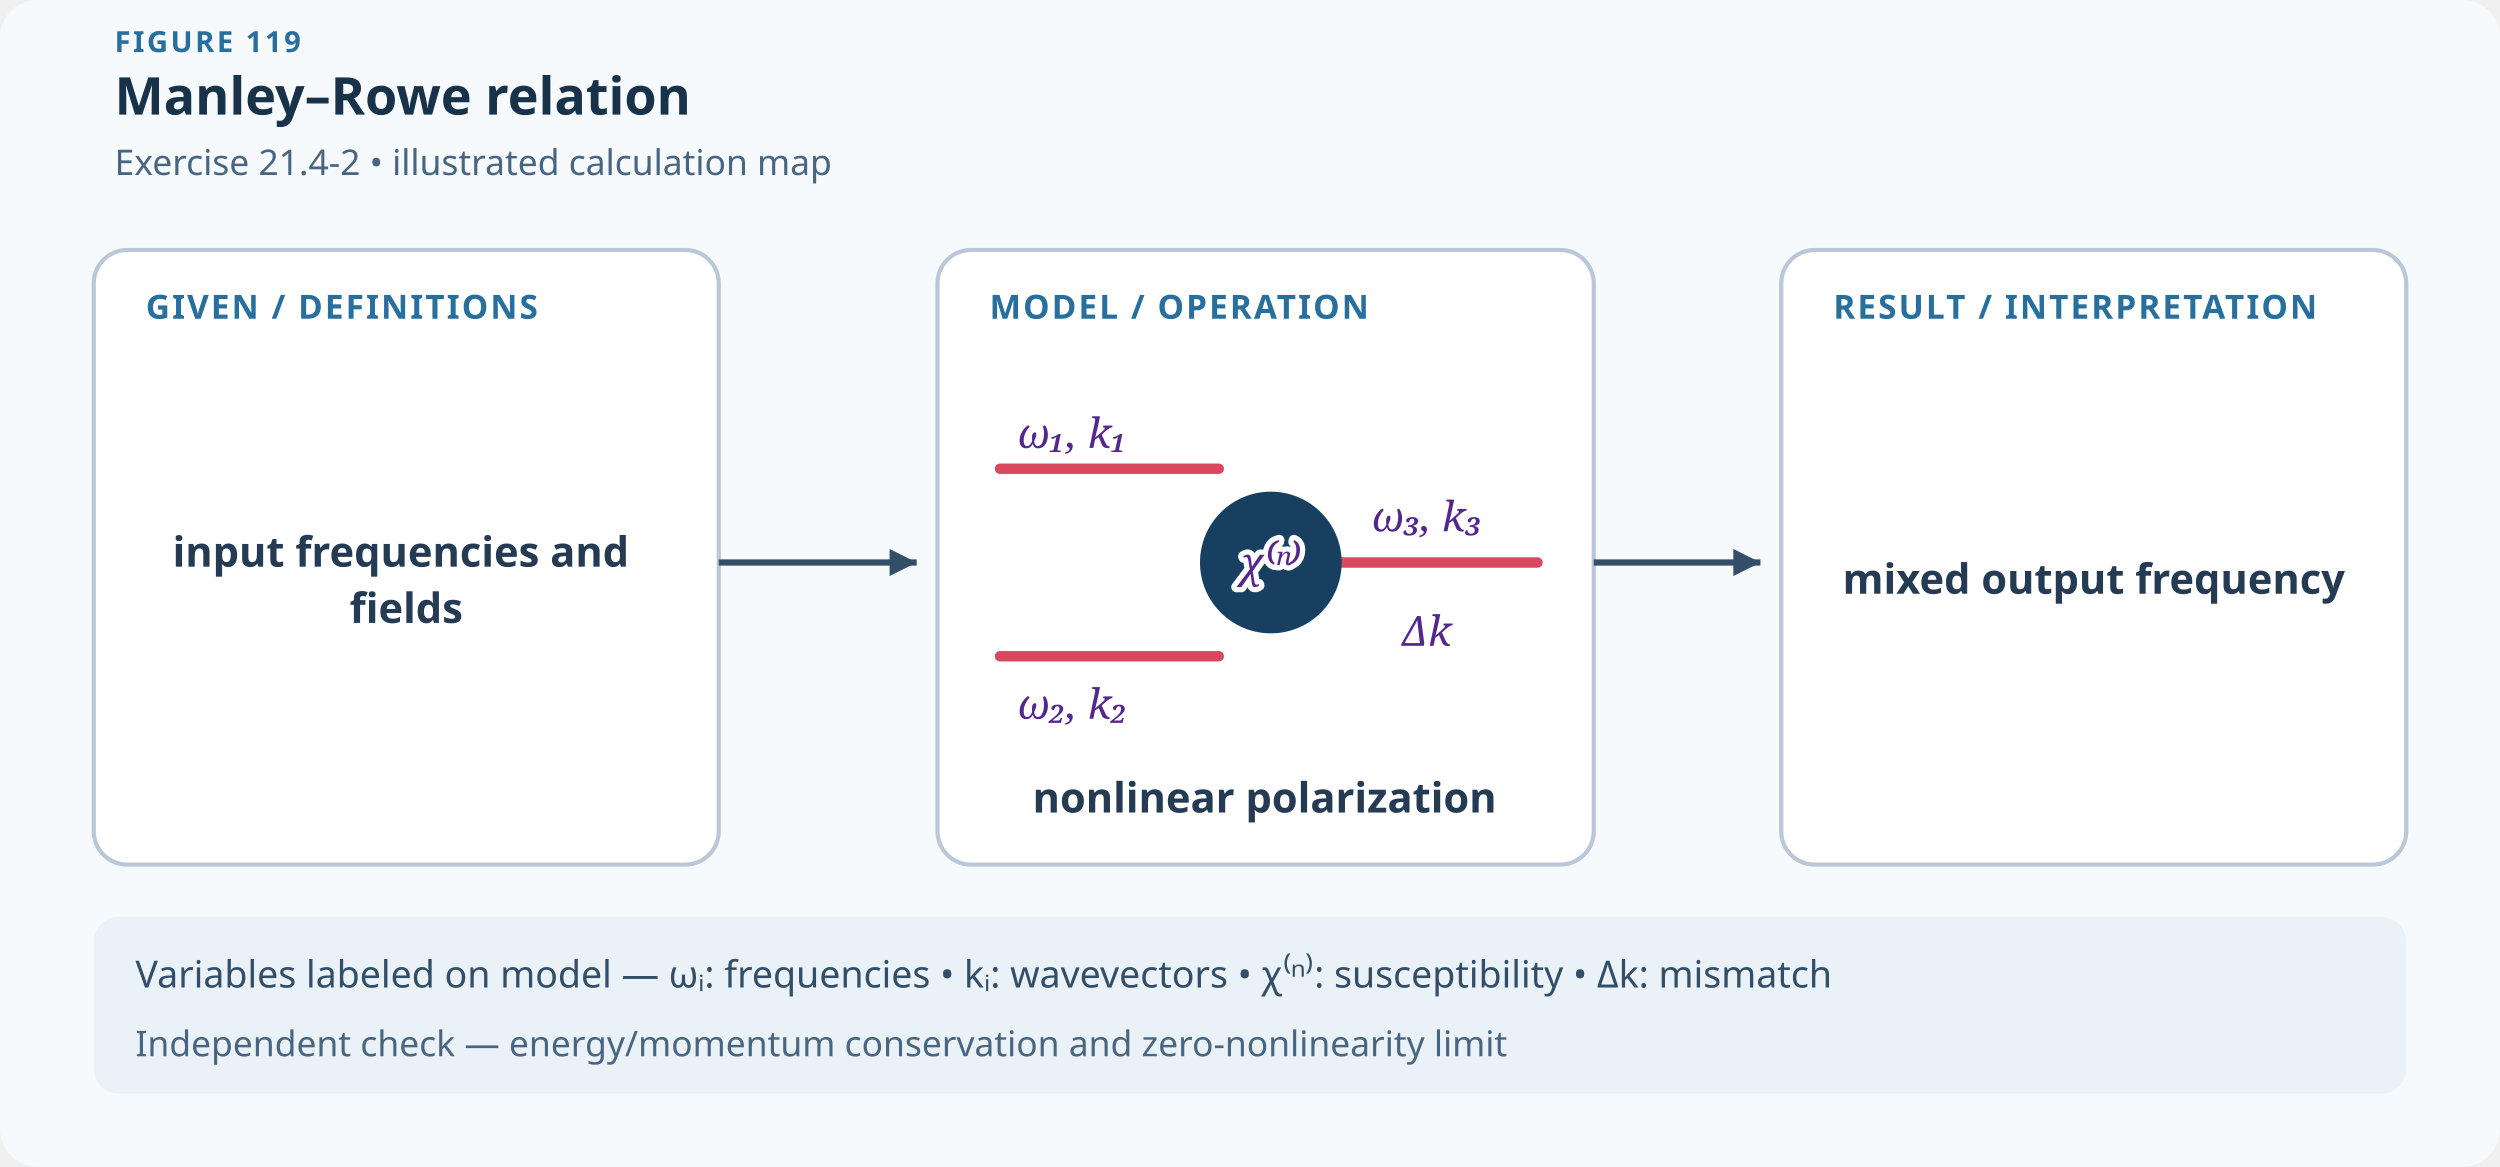
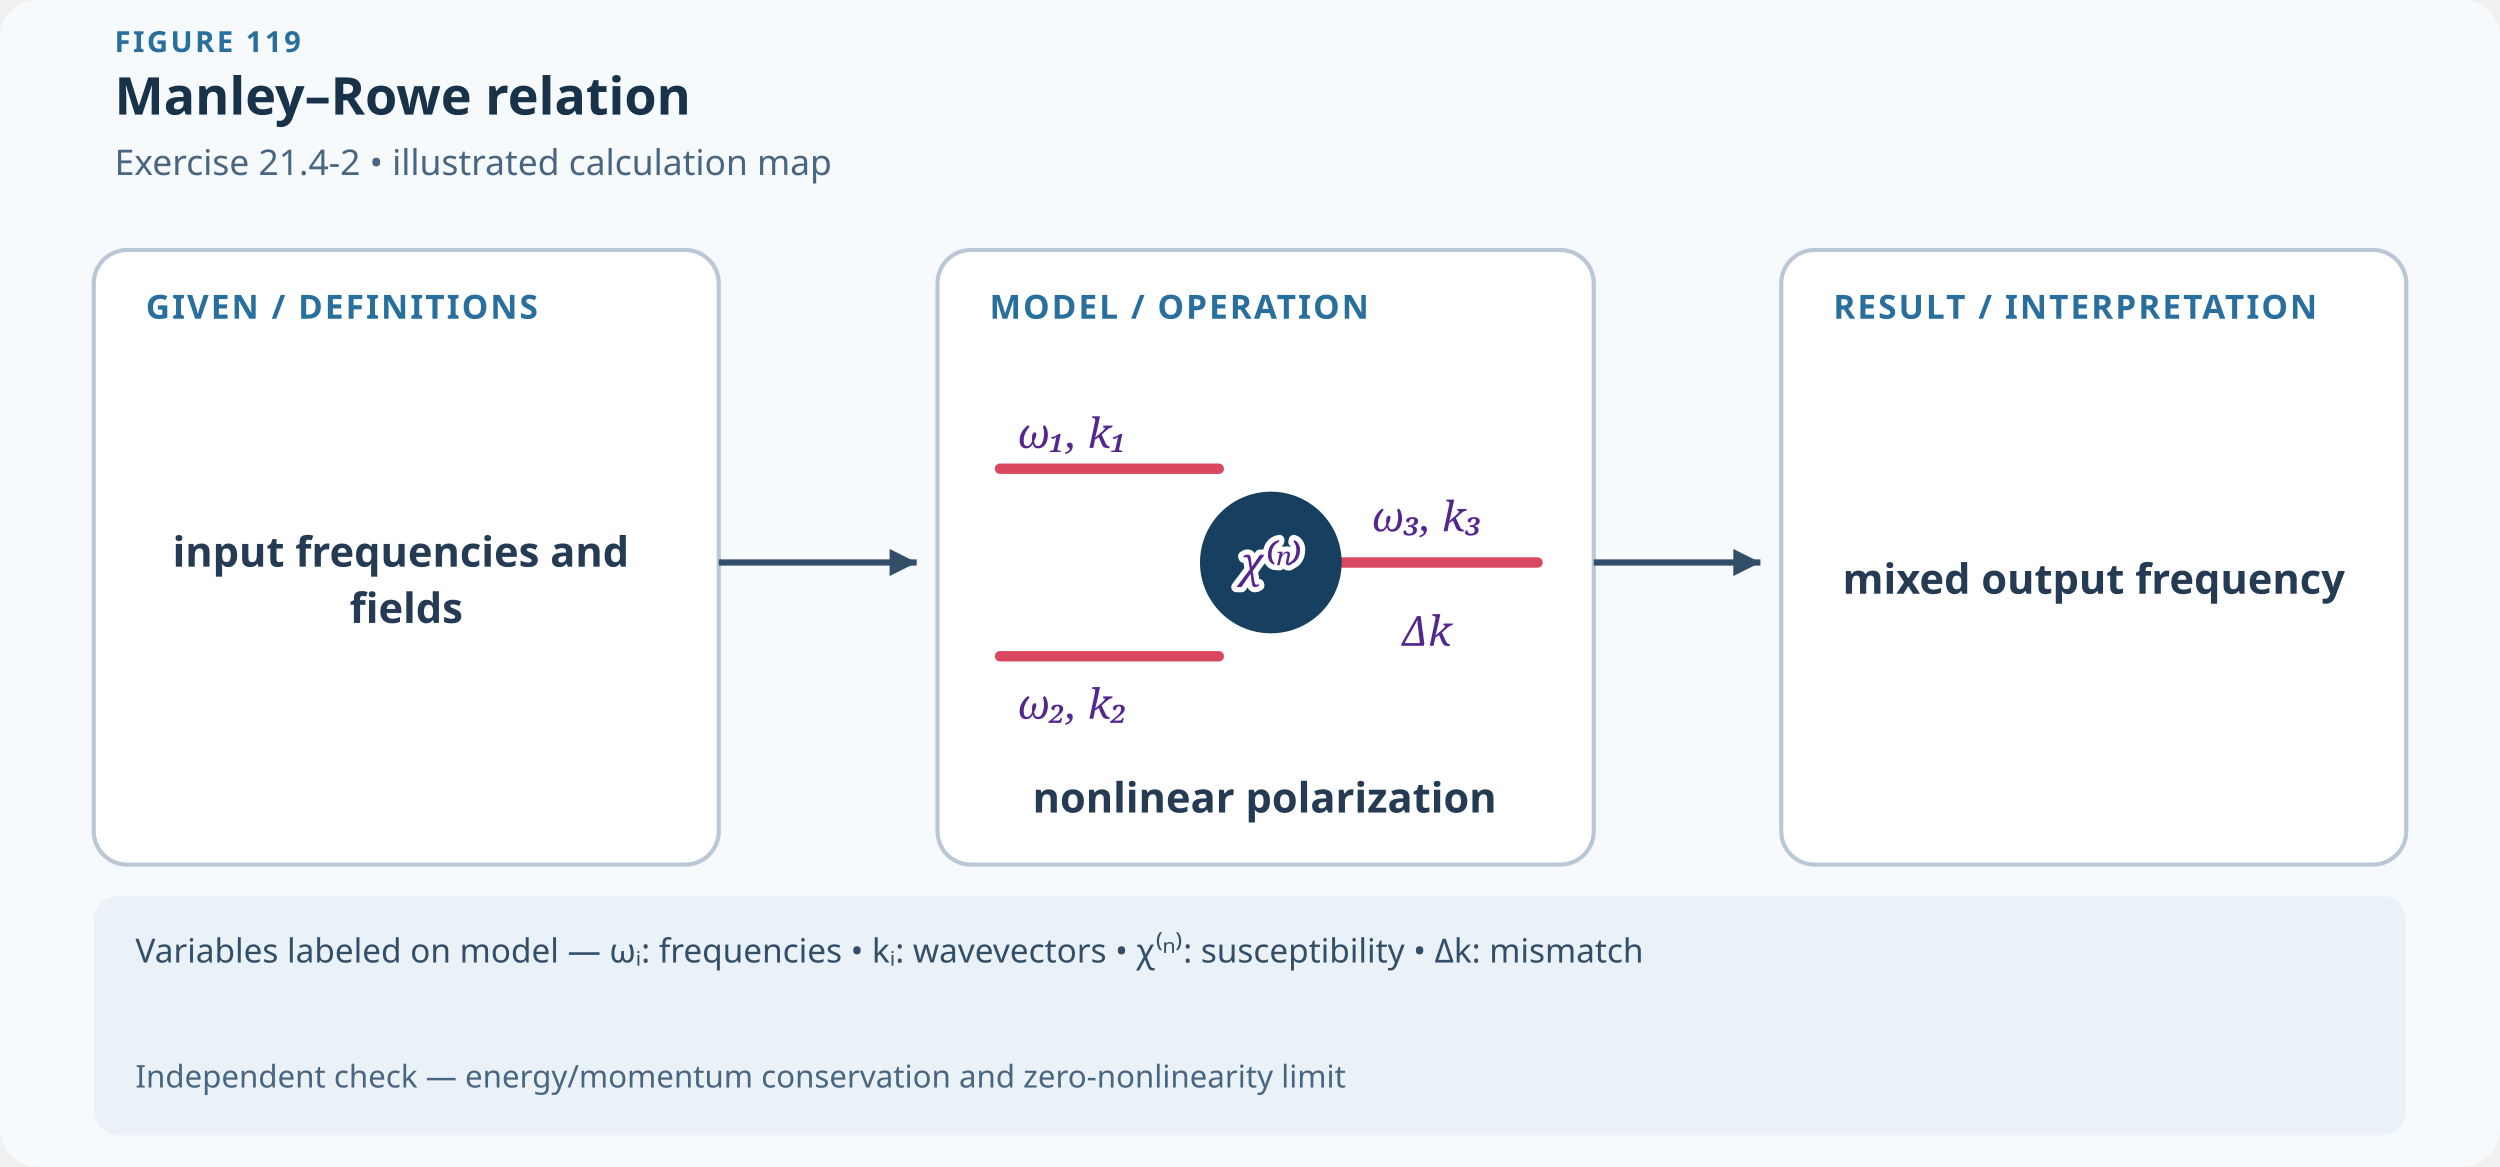
<svg xmlns="http://www.w3.org/2000/svg" width="1200" height="560" viewBox="0 0 1200 560" role="img" aria-labelledby="title desc" data-category="nonlinear" data-figure="119">
  <defs>
    <style>
-       .bg{fill:#f7fafc}.card{fill:#fff;stroke:#b9c7d6;stroke-width:2}.band{fill:#eaf2f8}.figureid{font:700 14px sans-serif;fill:#286f9e;letter-spacing:1.2px}.head{font:700 25px sans-serif;fill:#18324a}.sub{font:17px sans-serif;fill:#486581}.tag{font:700 16px sans-serif;fill:#286f9e;letter-spacing:1px}.label{font:700 20px sans-serif;fill:#243b53;text-anchor:middle}.legend{font:18px sans-serif;fill:#334e68}.check{font:17px sans-serif;fill:#486581}.accent{fill:none;stroke:#d9485f;stroke-width:5;stroke-linecap:round;stroke-linejoin:round}.accent2{fill:none;stroke:#8b5cf6;stroke-width:4;stroke-linecap:round;stroke-linejoin:round}.optic{fill:none;stroke:#286f9e;stroke-width:5}.thin{fill:none;stroke:#61788a;stroke-width:3}.axis{fill:none;stroke:#8295a5;stroke-width:2}.point{fill:#173f5f}.iconbox{fill:#edf7ff;stroke:#286f9e;stroke-width:3}.opticfill{fill:#286f9e}.layer1{fill:#d9ecff;stroke:#286f9e;stroke-width:2}.layer2{fill:#e7f7ee;stroke:#2b7a78;stroke-width:2}.icontext{font:italic 22px serif;fill:#6d28d9}.var{font:italic 20px serif;fill:#54278f;text-anchor:middle;paint-order:stroke;stroke:#fff;stroke-width:5px;stroke-linejoin:round}.smallvar{font-size:17px}.callout{fill:none;stroke:#54278f;stroke-width:2}.tick{fill:none;stroke:#54278f;stroke-width:2}.flow{stroke:#334e68;stroke-width:3;marker-end:url(#arrow)}
+       .bg{fill:#f7fafc}.card{fill:#fff;stroke:#b9c7d6;stroke-width:2}.band{fill:#eaf2f8}.figureid{font:700 14px sans-serif;fill:#286f9e;letter-spacing:1.2px}.head{font:700 25px sans-serif;fill:#18324a}.sub{font:17px sans-serif;fill:#486581}.tag{font:700 16px sans-serif;fill:#286f9e;letter-spacing:1px}.label{font:700 20px sans-serif;fill:#243b53;text-anchor:middle}.legend{font:16px sans-serif;fill:#334e68}.check{font:15px sans-serif;fill:#486581}.accent{fill:none;stroke:#d9485f;stroke-width:5;stroke-linecap:round;stroke-linejoin:round}.accent2{fill:none;stroke:#8b5cf6;stroke-width:4;stroke-linecap:round;stroke-linejoin:round}.optic{fill:none;stroke:#286f9e;stroke-width:5}.thin{fill:none;stroke:#61788a;stroke-width:3}.axis{fill:none;stroke:#8295a5;stroke-width:2}.point{fill:#173f5f}.iconbox{fill:#edf7ff;stroke:#286f9e;stroke-width:3}.opticfill{fill:#286f9e}.layer1{fill:#d9ecff;stroke:#286f9e;stroke-width:2}.layer2{fill:#e7f7ee;stroke:#2b7a78;stroke-width:2}.icontext{font:italic 22px serif;fill:#6d28d9}.var{font:italic 20px serif;fill:#54278f;text-anchor:middle;paint-order:stroke;stroke:#fff;stroke-width:5px;stroke-linejoin:round}.smallvar{font-size:17px}.annotation{font:14px sans-serif;fill:#486581;text-anchor:middle;paint-order:stroke;stroke:#fff;stroke-width:4px}.callout{fill:none;stroke:#54278f;stroke-width:2}.tick{fill:none;stroke:#54278f;stroke-width:2}.flow{stroke:#334e68;stroke-width:3;marker-end:url(#arrow)}
    </style>
    <marker id="arrow" markerUnits="userSpaceOnUse" markerWidth="13" markerHeight="13" refX="13" refY="6.5" orient="auto">
      <path d="M0,0 L13,6.5 L0,13 Z" fill="#334e68" />
    </marker>
  </defs>
  <rect class="bg" width="1200" height="560" rx="18" />
  <text class="figureid" x="55" y="25">FIGURE 119</text>
  <text class="head" x="55" y="55">Manley–Rowe relation</text>
  <text class="sub" x="55" y="84">Exercise 21.4-2 • illustrated calculation map</text>
  <rect class="card" x="45" y="120" width="300" height="295" rx="16" />
  <rect class="card" x="450" y="120" width="315" height="295" rx="16" />
  <rect class="card" x="855" y="120" width="300" height="295" rx="16" />
  <text class="tag" x="70" y="153">GIVEN / DEFINITIONS</text>
  <text class="tag" x="475" y="153">MODEL / OPERATION</text>
  <text class="tag" x="880" y="153">RESULT / INTERPRETATION</text>
  <text class="label" x="195">
    <tspan x="195" y="272">input frequencies and</tspan>
    <tspan x="195" y="299">fields</tspan>
  </text>
  <text class="label" x="607">
    <tspan x="607" y="390">nonlinear polarization</tspan>
  </text>
  <text class="label" x="1005">
    <tspan x="1005" y="285">mixed output frequency</tspan>
  </text>
  <line class="flow" x1="345" y1="270" x2="440" y2="270" />
  <line class="flow" x1="765" y1="270" x2="845" y2="270" />
  <path class="accent" d="M480 225 H585 M480 315 H585 M635 270 H738" />
  <circle class="point" cx="610" cy="270" r="34" />
  <g id="variable-labels">
    <text class="var" x="515" y="215">ω₁, k₁</text>
    <text class="var" x="515" y="345">ω₂, k₂</text>
    <text class="var" x="685" y="255">ω₃, k₃</text>
    <text class="var" x="610" y="277">χ⁽ⁿ⁾</text>
    <text class="var" x="685" y="310">Δk</text>
  </g>
-   <rect class="band" x="45" y="440" width="1110" height="85" rx="12" />
-   <text class="legend" x="65" y="474">Variables labeled on model — ωᵢ: frequencies • kᵢ: wavevectors • χ⁽ⁿ⁾: susceptibility • Δk: mismatch</text>
-   <text class="check" x="65" y="507">Independent check — energy/momentum conservation and zero-nonlinearity limit</text>
+   <rect class="band" x="45" y="430" width="1110" height="115" rx="12" />
+   <text class="legend" x="65">
+     <tspan x="65" y="462">Variables labeled on model — ωᵢ: frequencies • kᵢ: wavevectors • χ⁽ⁿ⁾: susceptibility • Δk: mismatch</tspan>
+   </text>
+   <text class="check" x="65">
+     <tspan x="65" y="522">Independent check — energy/momentum conservation and zero-nonlinearity limit</tspan>
+   </text>
</svg>
